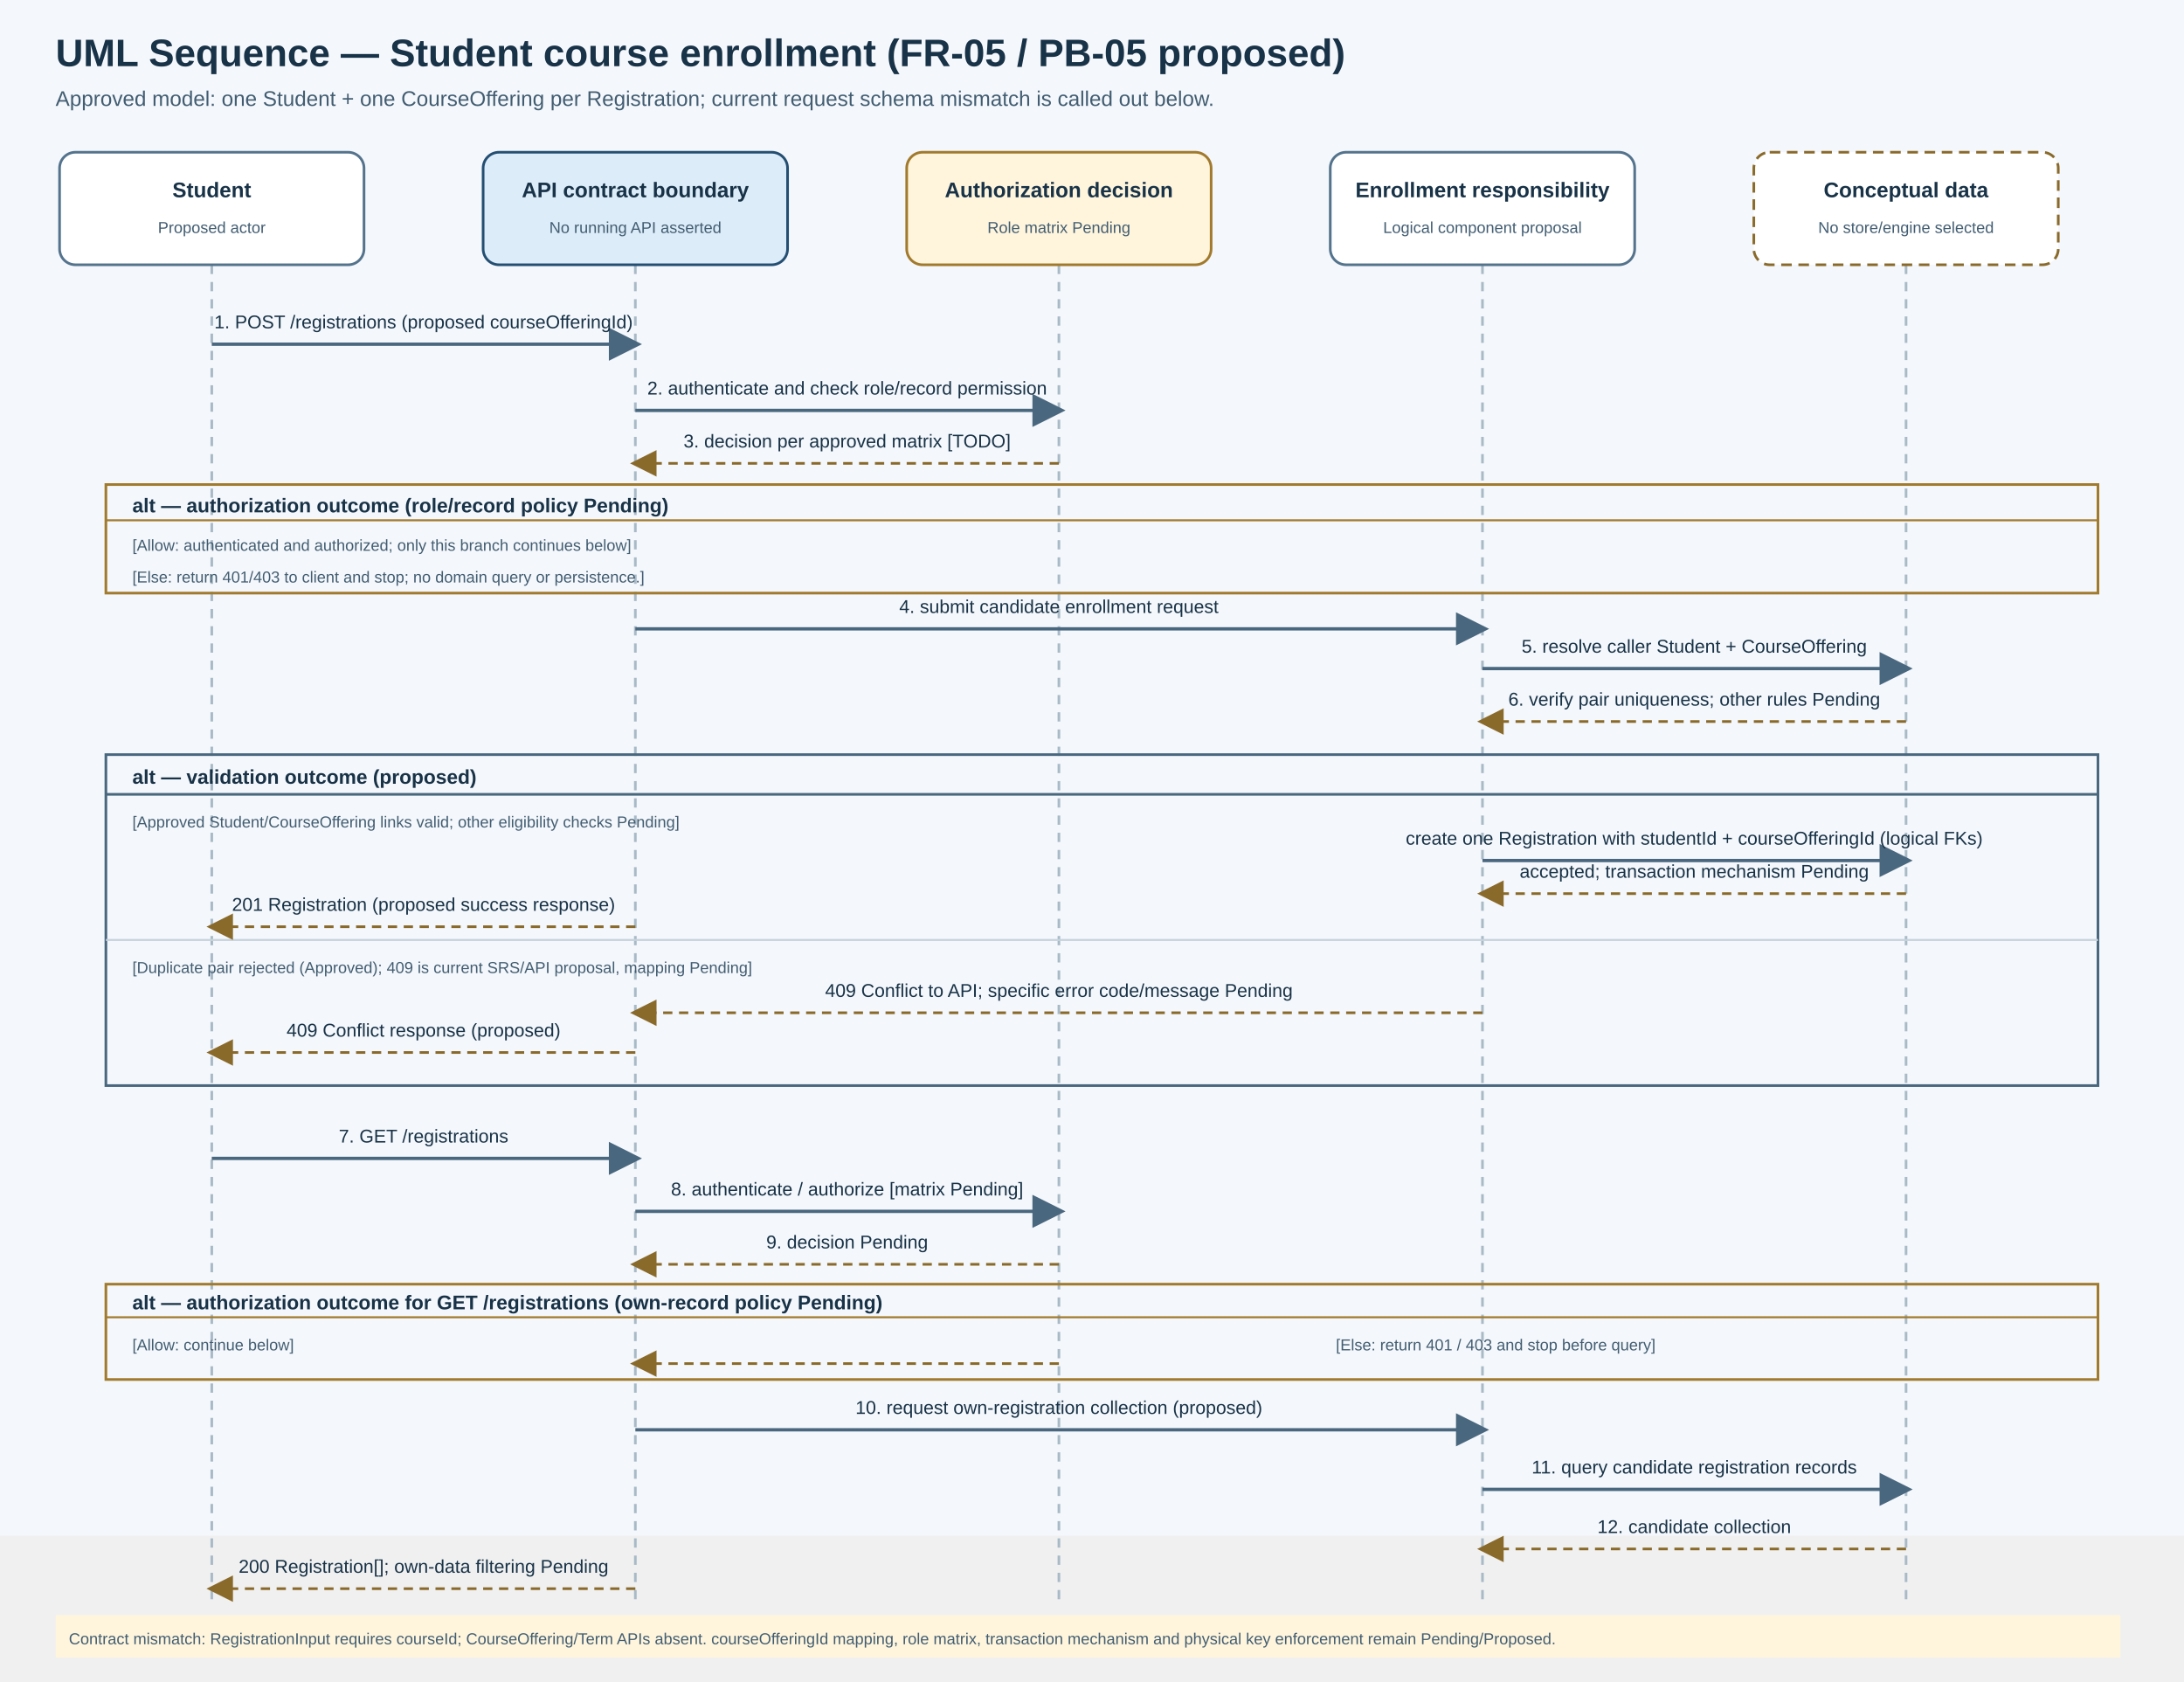
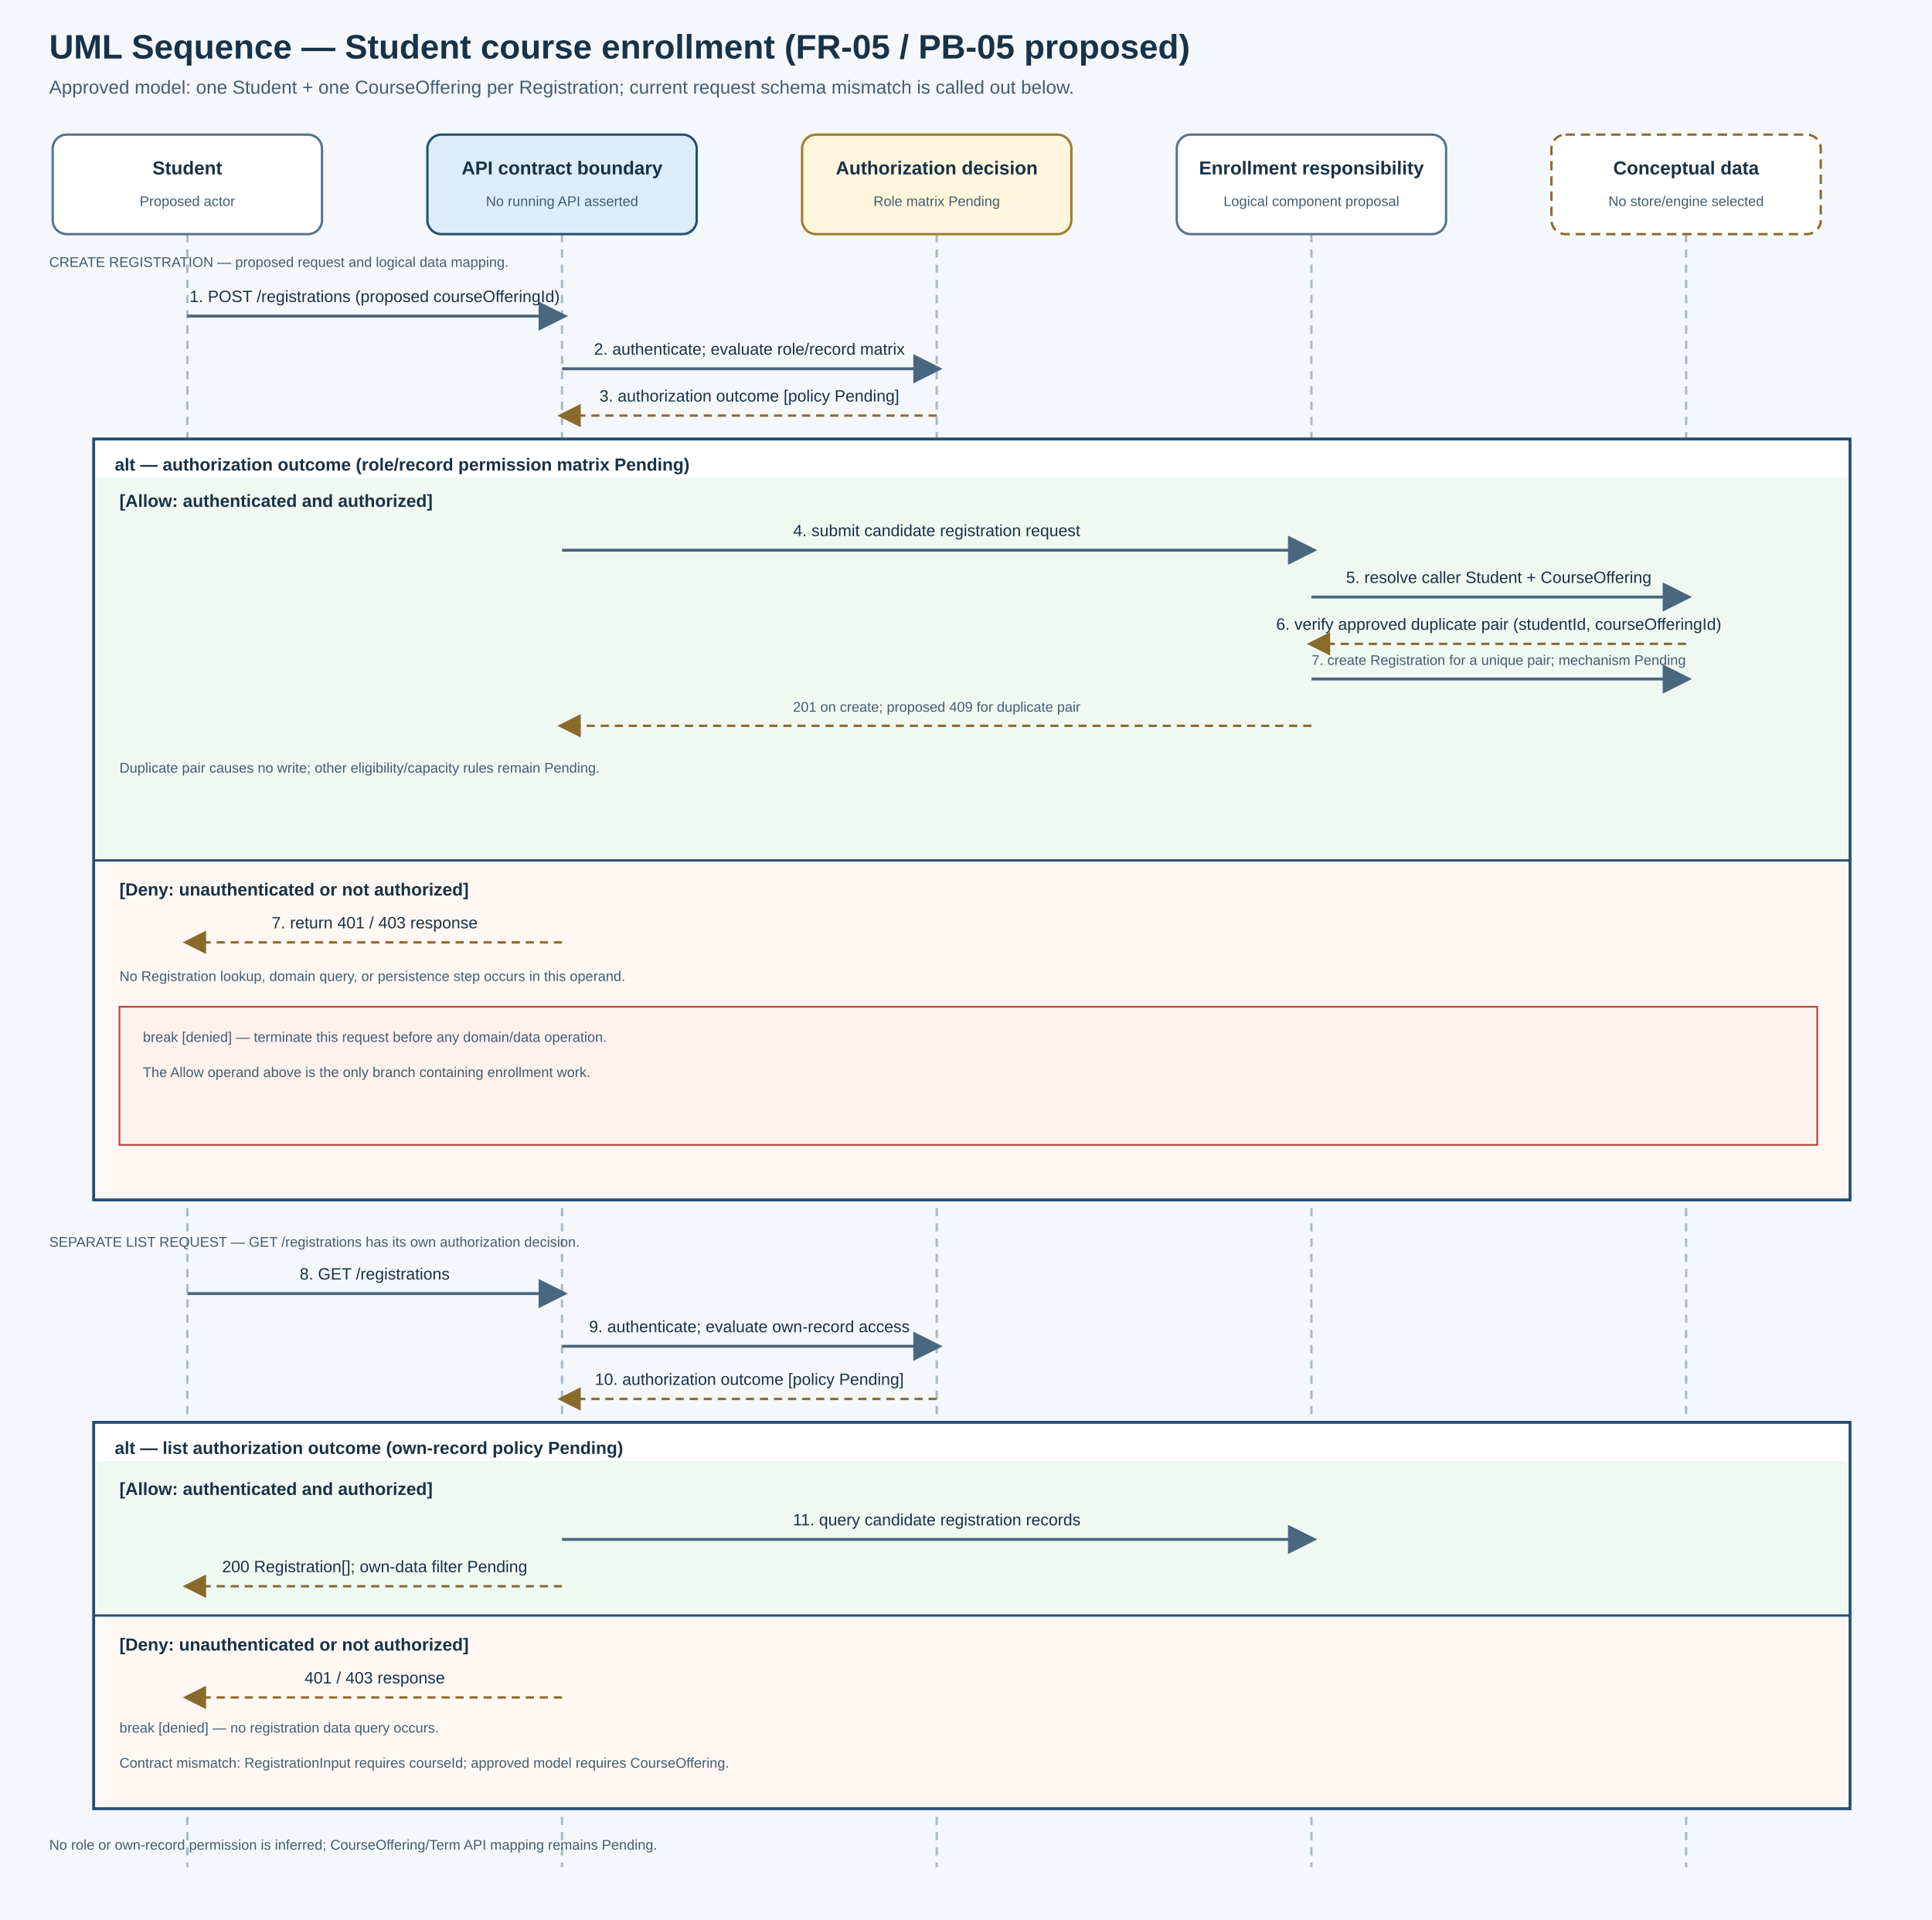
- <svg xmlns="http://www.w3.org/2000/svg" width="1650" height="1270" viewBox="0 0 1650 1270" role="img" aria-labelledby="title description">
+ <svg xmlns="http://www.w3.org/2000/svg" width="1650" height="1640" viewBox="0 0 1650 1640" role="img" aria-labelledby="title description">
  <defs>
    <marker id="msg" markerWidth="10" markerHeight="10" refX="8" refY="5" orient="auto">
      <path d="M0,0 L10,5 L0,10 z" fill="#49677f" />
    </marker>
    <marker id="reply" markerWidth="10" markerHeight="10" refX="8" refY="5" orient="auto">
      <path d="M0,0 L10,5 L0,10 z" fill="#8a6a2b" />
    </marker>
    <style>
      text { font-family: Arial, Helvetica, sans-serif; fill: #183247; }
      .title { font-size: 29px; font-weight: 700; }
      .subtitle { font-size: 16px; fill: #425d72; }
      .part { font-size: 16px; font-weight: 700; }
      .msg { font-size: 14px; }
-       .note { font-size: 14px; }
      .frame { font-size: 15px; font-weight: 700; }
      .small { font-size: 12px; fill: #425d72; }
    </style>
  </defs>
-   <rect width="1650" height="1160" fill="#f4f7fb" />
+   <rect width="1650" height="1640" fill="#f4f7fb" />
  <text class="title" x="42" y="50">UML Sequence — Student course enrollment (FR-05 / PB-05 proposed)</text>
  <text class="subtitle" x="42" y="80">Approved model: one Student + one CourseOffering per Registration; current request schema mismatch is called out below.</text>
  <g stroke="#a9bac7" stroke-width="2" stroke-dasharray="7 6">
-     <path d="M160 200 V1210" />
-     <path d="M480 200 V1210" />
-     <path d="M800 200 V1210" />
-     <path d="M1120 200 V1210" />
-     <path d="M1440 200 V1210" />
+     <path d="M160 200 V1595" />
+     <path d="M480 200 V1595" />
+     <path d="M800 200 V1595" />
+     <path d="M1120 200 V1595" />
+     <path d="M1440 200 V1595" />
  </g>
  <g>
    <rect x="45" y="115" width="230" height="85" rx="12" fill="#ffffff" stroke="#54738c" stroke-width="2" />
    <text class="part" x="160" y="149" text-anchor="middle">Student</text>
    <text class="small" x="160" y="176" text-anchor="middle">Proposed actor</text>
    <rect x="365" y="115" width="230" height="85" rx="12" fill="#dcecf8" stroke="#244f73" stroke-width="2" />
    <text class="part" x="480" y="149" text-anchor="middle">API contract boundary</text>
    <text class="small" x="480" y="176" text-anchor="middle">No running API asserted</text>
    <rect x="685" y="115" width="230" height="85" rx="12" fill="#fff5dc" stroke="#a17a2d" stroke-width="2" />
    <text class="part" x="800" y="149" text-anchor="middle">Authorization decision</text>
    <text class="small" x="800" y="176" text-anchor="middle">Role matrix Pending</text>
    <rect x="1005" y="115" width="230" height="85" rx="12" fill="#ffffff" stroke="#54738c" stroke-width="2" />
    <text class="part" x="1120" y="149" text-anchor="middle">Enrollment responsibility</text>
    <text class="small" x="1120" y="176" text-anchor="middle">Logical component proposal</text>
    <rect x="1325" y="115" width="230" height="85" rx="12" fill="#ffffff" stroke="#8a6a2b" stroke-width="2" stroke-dasharray="8 5" />
    <text class="part" x="1440" y="149" text-anchor="middle">Conceptual data</text>
    <text class="small" x="1440" y="176" text-anchor="middle">No store/engine selected</text>
  </g>
-   <path d="M160 260 H480" stroke="#49677f" stroke-width="2.5" marker-end="url(#msg)" />
-   <text class="msg" x="320" y="248" text-anchor="middle">1. POST /registrations (proposed courseOfferingId)</text>
-   <path d="M480 310 H800" stroke="#49677f" stroke-width="2.5" marker-end="url(#msg)" />
-   <text class="msg" x="640" y="298" text-anchor="middle">2. authenticate and check role/record permission</text>
-   <path d="M800 350 H480" stroke="#8a6a2b" stroke-width="2" stroke-dasharray="7 5" marker-end="url(#reply)" />
-   <text class="msg" x="640" y="338" text-anchor="middle">3. decision per approved matrix [TODO]</text>
-   <rect x="80" y="366" width="1505" height="82" fill="none" stroke="#a17a2d" stroke-width="2" />
-   <path d="M80 393 H1585" stroke="#a17a2d" stroke-width="1.5" />
-   <text class="frame" x="100" y="387">alt — authorization outcome (role/record policy Pending)</text>
-   <text class="small" x="100" y="416">[Allow: authenticated and authorized; only this branch continues below]</text>
-   <text class="small" x="100" y="440">[Else: return 401/403 to client and stop; no domain query or persistence.]</text>
-   <path d="M480 475 H1120" stroke="#49677f" stroke-width="2.5" marker-end="url(#msg)" />
-   <text class="msg" x="800" y="463" text-anchor="middle">4. submit candidate enrollment request</text>
-   <path d="M1120 505 H1440" stroke="#49677f" stroke-width="2.5" marker-end="url(#msg)" />
-   <text class="msg" x="1280" y="493" text-anchor="middle">5. resolve caller Student + CourseOffering</text>
-   <path d="M1440 545 H1120" stroke="#8a6a2b" stroke-width="2" stroke-dasharray="7 5" marker-end="url(#reply)" />
-   <text class="msg" x="1280" y="533" text-anchor="middle">6. verify pair uniqueness; other rules Pending</text>
-   <rect x="80" y="570" width="1505" height="250" fill="none" stroke="#49677f" stroke-width="2" />
-   <path d="M80 600 H1585" stroke="#49677f" stroke-width="2" />
-   <text class="frame" x="100" y="592">alt — validation outcome (proposed)</text>
-   <text class="small" x="100" y="625">[Approved Student/CourseOffering links valid; other eligibility checks Pending]</text>
-   <path d="M1120 650 H1440" stroke="#49677f" stroke-width="2.5" marker-end="url(#msg)" />
-   <text class="msg" x="1280" y="638" text-anchor="middle">create one Registration with studentId + courseOfferingId (logical FKs)</text>
-   <path d="M1440 675 H1120" stroke="#8a6a2b" stroke-width="2" stroke-dasharray="7 5" marker-end="url(#reply)" />
-   <text class="msg" x="1280" y="663" text-anchor="middle">accepted; transaction mechanism Pending</text>
-   <path d="M80 710 H1585" stroke="#c6d2dc" stroke-width="1.5" />
-   <text class="small" x="100" y="735">[Duplicate pair rejected (Approved); 409 is current SRS/API proposal, mapping Pending]</text>
-   <path d="M1120 765 H480" stroke="#8a6a2b" stroke-width="2" stroke-dasharray="7 5" marker-end="url(#reply)" />
-   <text class="msg" x="800" y="753" text-anchor="middle">409 Conflict to API; specific error code/message Pending</text>
-   <path d="M480 795 H160" stroke="#8a6a2b" stroke-width="2" stroke-dasharray="7 5" marker-end="url(#reply)" />
-   <text class="msg" x="320" y="783" text-anchor="middle">409 Conflict response (proposed)</text>
-   <path d="M480 700 H160" stroke="#8a6a2b" stroke-width="2" stroke-dasharray="7 5" marker-end="url(#reply)" />
-   <text class="msg" x="320" y="688" text-anchor="middle">201 Registration (proposed success response)</text>
-   <path d="M160 875 H480" stroke="#49677f" stroke-width="2.5" marker-end="url(#msg)" />
-   <text class="msg" x="320" y="863" text-anchor="middle">7. GET /registrations</text>
-   <path d="M480 915 H800" stroke="#49677f" stroke-width="2.5" marker-end="url(#msg)" />
-   <text class="msg" x="640" y="903" text-anchor="middle">8. authenticate / authorize [matrix Pending]</text>
-   <path d="M800 955 H480" stroke="#8a6a2b" stroke-width="2" stroke-dasharray="7 5" marker-end="url(#reply)" />
-   <text class="msg" x="640" y="943" text-anchor="middle">9. decision Pending</text>
-   <rect x="80" y="970" width="1505" height="72" fill="none" stroke="#a17a2d" stroke-width="2" />
-   <path d="M80 995 H1585" stroke="#a17a2d" stroke-width="1.5" />
-   <text class="frame" x="100" y="989">alt — authorization outcome for GET /registrations (own-record policy Pending)</text>
-   <text class="small" x="100" y="1020">[Allow: continue below]</text>
-   <path d="M800 1030 H480" stroke="#8a6a2b" stroke-width="2" stroke-dasharray="7 5" marker-end="url(#reply)" />
-   <text class="small" x="1130" y="1020" text-anchor="middle">[Else: return 401 / 403 and stop before query]</text>
-   <path d="M480 1080 H1120" stroke="#49677f" stroke-width="2.5" marker-end="url(#msg)" />
-   <text class="msg" x="800" y="1068" text-anchor="middle">10. request own-registration collection (proposed)</text>
-   <path d="M1120 1125 H1440" stroke="#49677f" stroke-width="2.5" marker-end="url(#msg)" />
-   <text class="msg" x="1280" y="1113" text-anchor="middle">11. query candidate registration records</text>
-   <path d="M1440 1170 H1120" stroke="#8a6a2b" stroke-width="2" stroke-dasharray="7 5" marker-end="url(#reply)" />
-   <text class="msg" x="1280" y="1158" text-anchor="middle">12. candidate collection</text>
-   <path d="M480 1200 H160" stroke="#8a6a2b" stroke-width="2" stroke-dasharray="7 5" marker-end="url(#reply)" />
-   <text class="msg" x="320" y="1188" text-anchor="middle">200 Registration[]; own-data filtering Pending</text>
-   <rect x="42" y="1220" width="1560" height="32" fill="#fff5dc" />
-   <text class="small" x="52" y="1242">Contract mismatch: RegistrationInput requires courseId; CourseOffering/Term APIs absent. courseOfferingId mapping, role matrix, transaction mechanism and physical key enforcement remain Pending/Proposed.</text>
+   <text class="small" x="42" y="228">CREATE REGISTRATION — proposed request and logical data mapping.</text>
+   <path d="M160 270 H480" stroke="#49677f" stroke-width="2.5" marker-end="url(#msg)" />
+   <text class="msg" x="320" y="258" text-anchor="middle">1. POST /registrations (proposed courseOfferingId)</text>
+   <path d="M480 315 H800" stroke="#49677f" stroke-width="2.5" marker-end="url(#msg)" />
+   <text class="msg" x="640" y="303" text-anchor="middle">2. authenticate; evaluate role/record matrix</text>
+   <path d="M800 355 H480" stroke="#8a6a2b" stroke-width="2" stroke-dasharray="7 5" marker-end="url(#reply)" />
+   <text class="msg" x="640" y="343" text-anchor="middle">3. authorization outcome [policy Pending]</text>
+   <rect x="80" y="375" width="1500" height="650" fill="#ffffff" stroke="#244f73" stroke-width="2.5" />
+   <text class="frame" x="98" y="402">alt — authorization outcome (role/record permission matrix Pending)</text>
+   <path d="M80 735 H1580" stroke="#244f73" stroke-width="2" />
+   <rect x="82" y="408" width="1496" height="325" fill="#f0f8f2" />
+   <text class="frame" x="102" y="433">[Allow: authenticated and authorized]</text>
+   <path d="M480 470 H1120" stroke="#49677f" stroke-width="2.5" marker-end="url(#msg)" />
+   <text class="msg" x="800" y="458" text-anchor="middle">4. submit candidate registration request</text>
+   <path d="M1120 510 H1440" stroke="#49677f" stroke-width="2.5" marker-end="url(#msg)" />
+   <text class="msg" x="1280" y="498" text-anchor="middle">5. resolve caller Student + CourseOffering</text>
+   <path d="M1440 550 H1120" stroke="#8a6a2b" stroke-width="2" stroke-dasharray="7 5" marker-end="url(#reply)" />
+   <text class="msg" x="1280" y="538" text-anchor="middle">6. verify approved duplicate pair (studentId, courseOfferingId)</text>
+   <path d="M1120 580 H1440" stroke="#49677f" stroke-width="2.5" marker-end="url(#msg)" />
+   <text class="small" x="1280" y="568" text-anchor="middle">7. create Registration for a unique pair; mechanism Pending</text>
+   <path d="M1120 620 H480" stroke="#8a6a2b" stroke-width="2" stroke-dasharray="7 5" marker-end="url(#reply)" />
+   <text class="small" x="800" y="608" text-anchor="middle">201 on create; proposed 409 for duplicate pair</text>
+   <text class="small" x="102" y="660">Duplicate pair causes no write; other eligibility/capacity rules remain Pending.</text>
+   <rect x="82" y="737" width="1496" height="286" fill="#fff7f3" />
+   <text class="frame" x="102" y="765">[Deny: unauthenticated or not authorized]</text>
+   <path d="M480 805 H160" stroke="#8a6a2b" stroke-width="2" stroke-dasharray="7 5" marker-end="url(#reply)" />
+   <text class="msg" x="320" y="793" text-anchor="middle">7. return 401 / 403 response</text>
+   <text class="small" x="102" y="838">No Registration lookup, domain query, or persistence step occurs in this operand.</text>
+   <rect x="102" y="860" width="1450" height="118" fill="#fff1ed" stroke="#b64b3c" stroke-width="1.5" />
+   <text class="small" x="122" y="890">break [denied] — terminate this request before any domain/data operation.</text>
+   <text class="small" x="122" y="920">The Allow operand above is the only branch containing enrollment work.</text>
+   <text class="small" x="42" y="1065">SEPARATE LIST REQUEST — GET /registrations has its own authorization decision.</text>
+   <path d="M160 1105 H480" stroke="#49677f" stroke-width="2.5" marker-end="url(#msg)" />
+   <text class="msg" x="320" y="1093" text-anchor="middle">8. GET /registrations</text>
+   <path d="M480 1150 H800" stroke="#49677f" stroke-width="2.5" marker-end="url(#msg)" />
+   <text class="msg" x="640" y="1138" text-anchor="middle">9. authenticate; evaluate own-record access</text>
+   <path d="M800 1195 H480" stroke="#8a6a2b" stroke-width="2" stroke-dasharray="7 5" marker-end="url(#reply)" />
+   <text class="msg" x="640" y="1183" text-anchor="middle">10. authorization outcome [policy Pending]</text>
+   <rect x="80" y="1215" width="1500" height="330" fill="#ffffff" stroke="#244f73" stroke-width="2.5" />
+   <text class="frame" x="98" y="1242">alt — list authorization outcome (own-record policy Pending)</text>
+   <path d="M80 1380 H1580" stroke="#244f73" stroke-width="2" />
+   <rect x="82" y="1248" width="1496" height="130" fill="#f0f8f2" />
+   <text class="frame" x="102" y="1277">[Allow: authenticated and authorized]</text>
+   <path d="M480 1315 H1120" stroke="#49677f" stroke-width="2.5" marker-end="url(#msg)" />
+   <text class="msg" x="800" y="1303" text-anchor="middle">11. query candidate registration records</text>
+   <path d="M480 1355 H160" stroke="#8a6a2b" stroke-width="2" stroke-dasharray="7 5" marker-end="url(#reply)" />
+   <text class="msg" x="320" y="1343" text-anchor="middle">200 Registration[]; own-data filter Pending</text>
+   <rect x="82" y="1382" width="1496" height="161" fill="#fff7f3" />
+   <text class="frame" x="102" y="1410">[Deny: unauthenticated or not authorized]</text>
+   <path d="M480 1450 H160" stroke="#8a6a2b" stroke-width="2" stroke-dasharray="7 5" marker-end="url(#reply)" />
+   <text class="msg" x="320" y="1438" text-anchor="middle">401 / 403 response</text>
+   <text class="small" x="102" y="1480">break [denied] — no registration data query occurs.</text>
+   <text class="small" x="102" y="1510">Contract mismatch: RegistrationInput requires courseId; approved model requires CourseOffering.</text>
+   <text class="small" x="42" y="1580">No role or own-record permission is inferred; CourseOffering/Term API mapping remains Pending.</text>
</svg>
